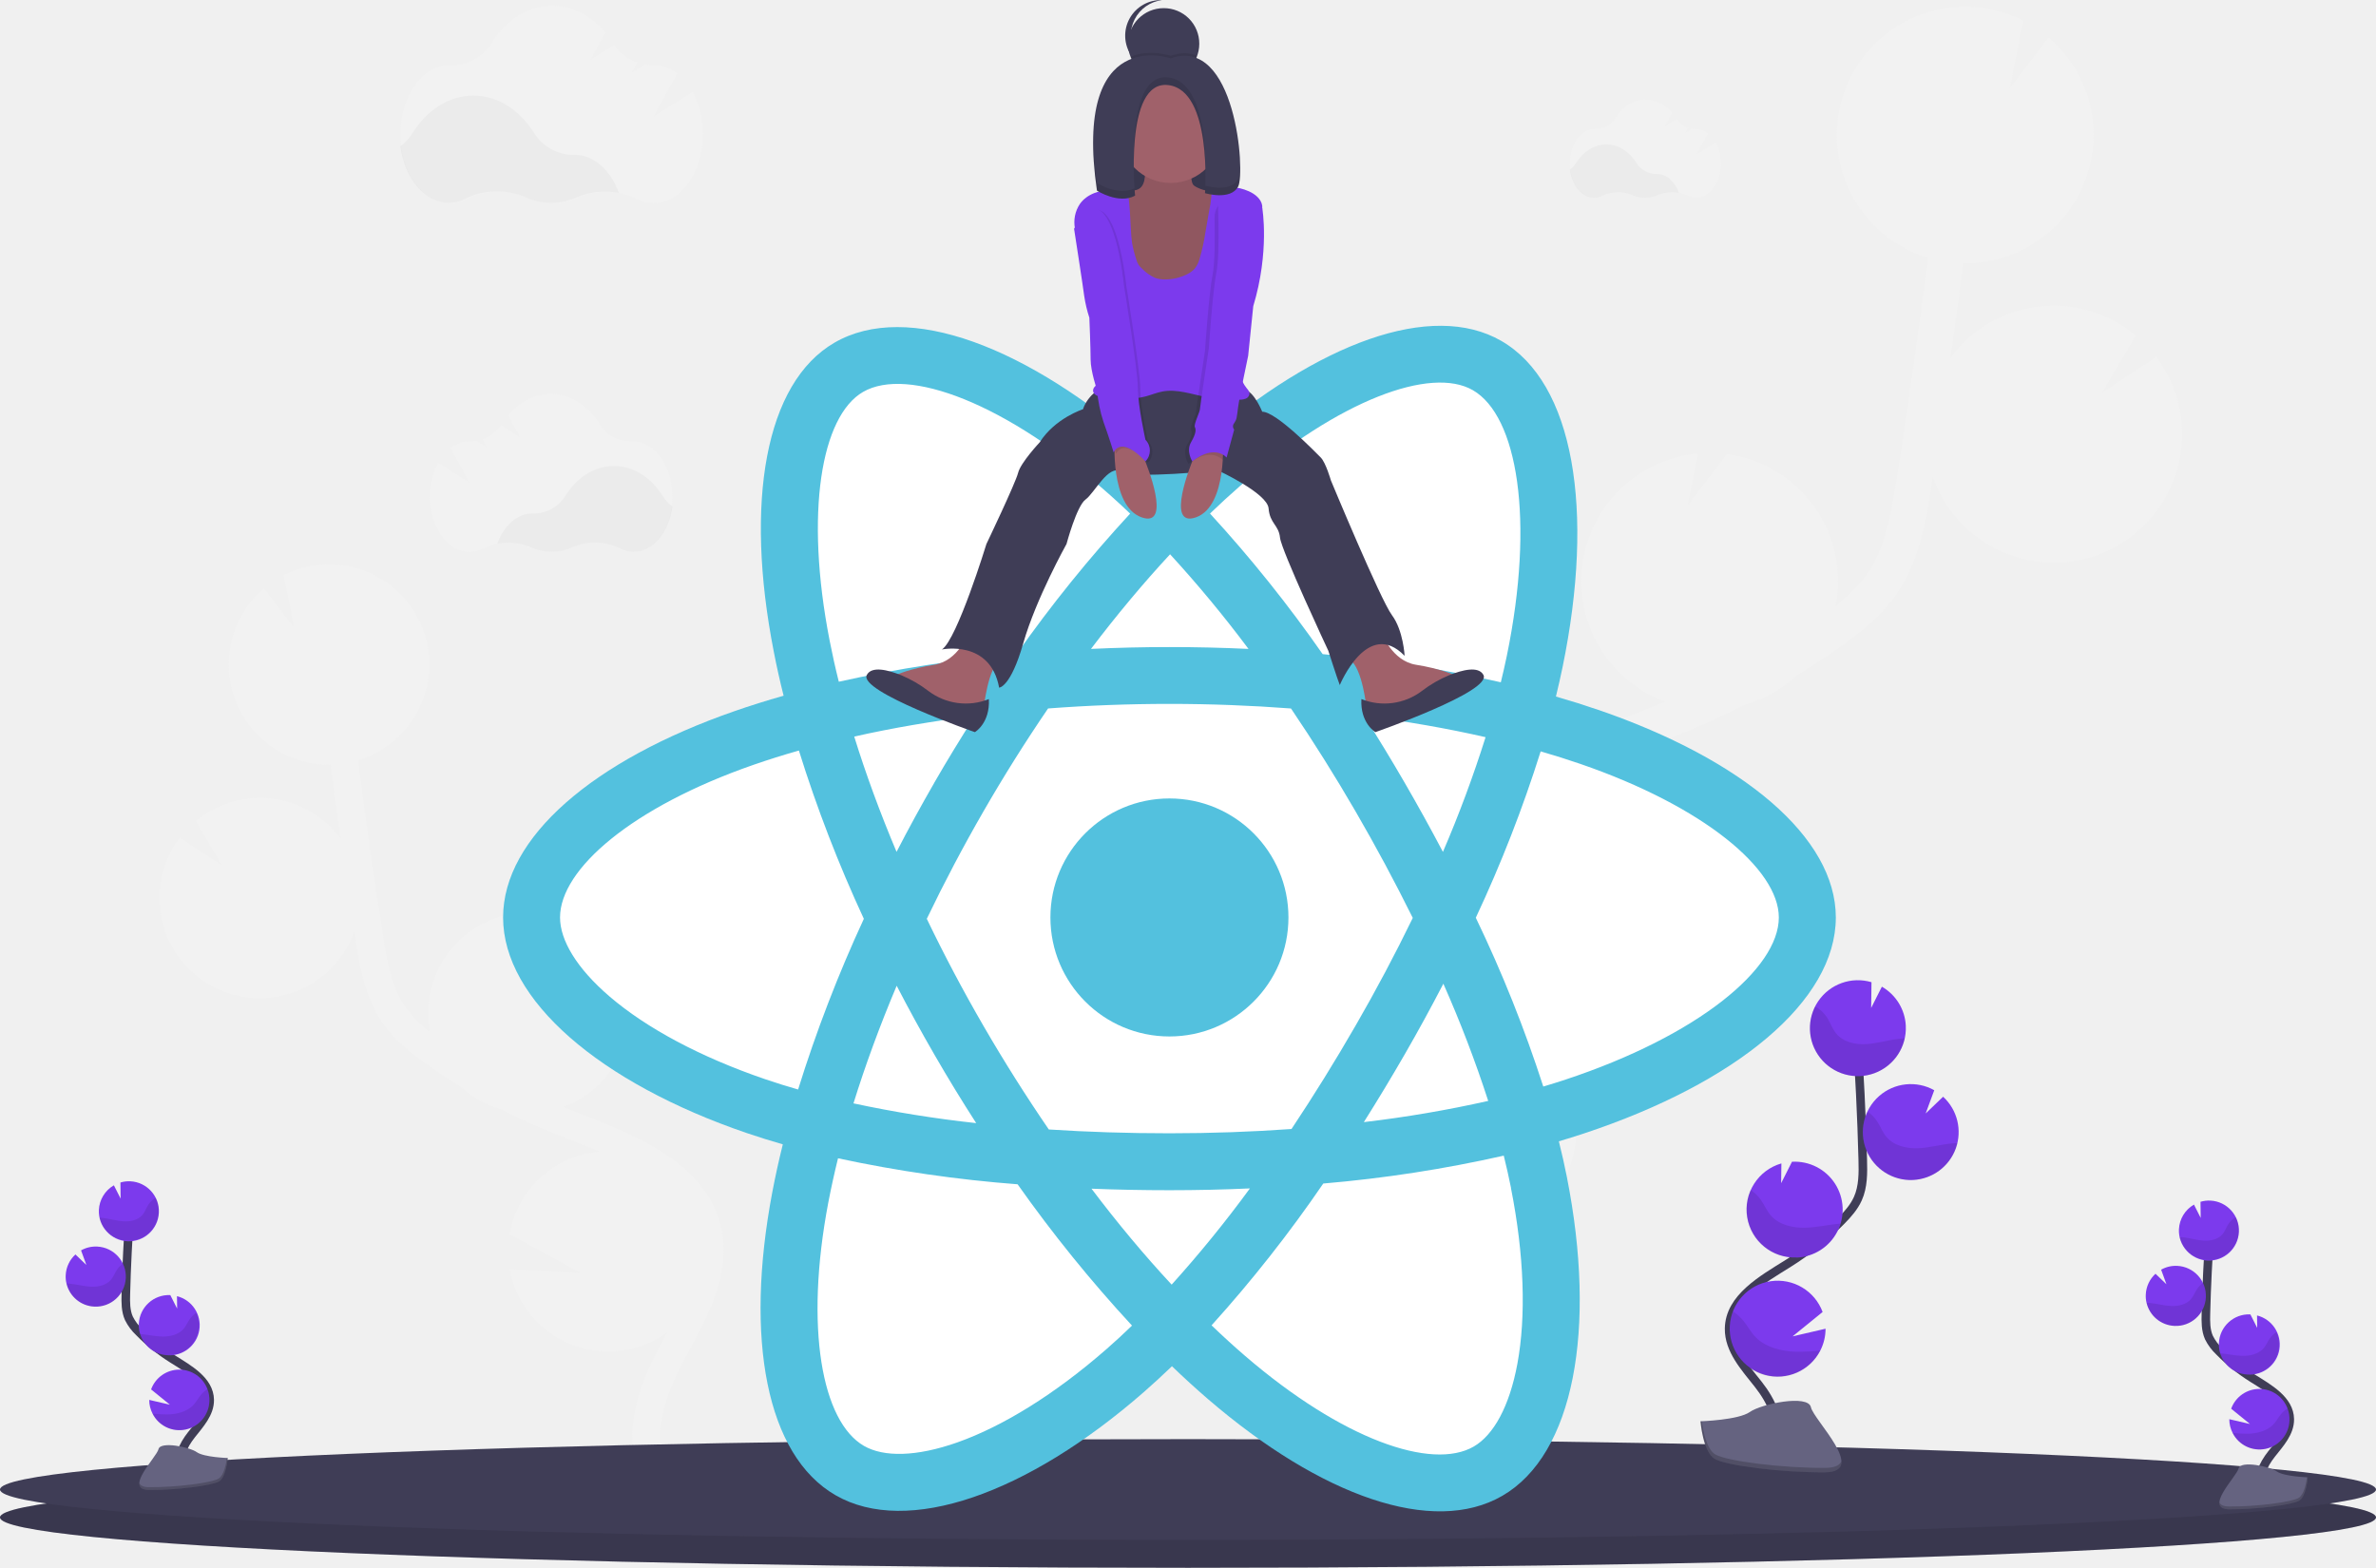
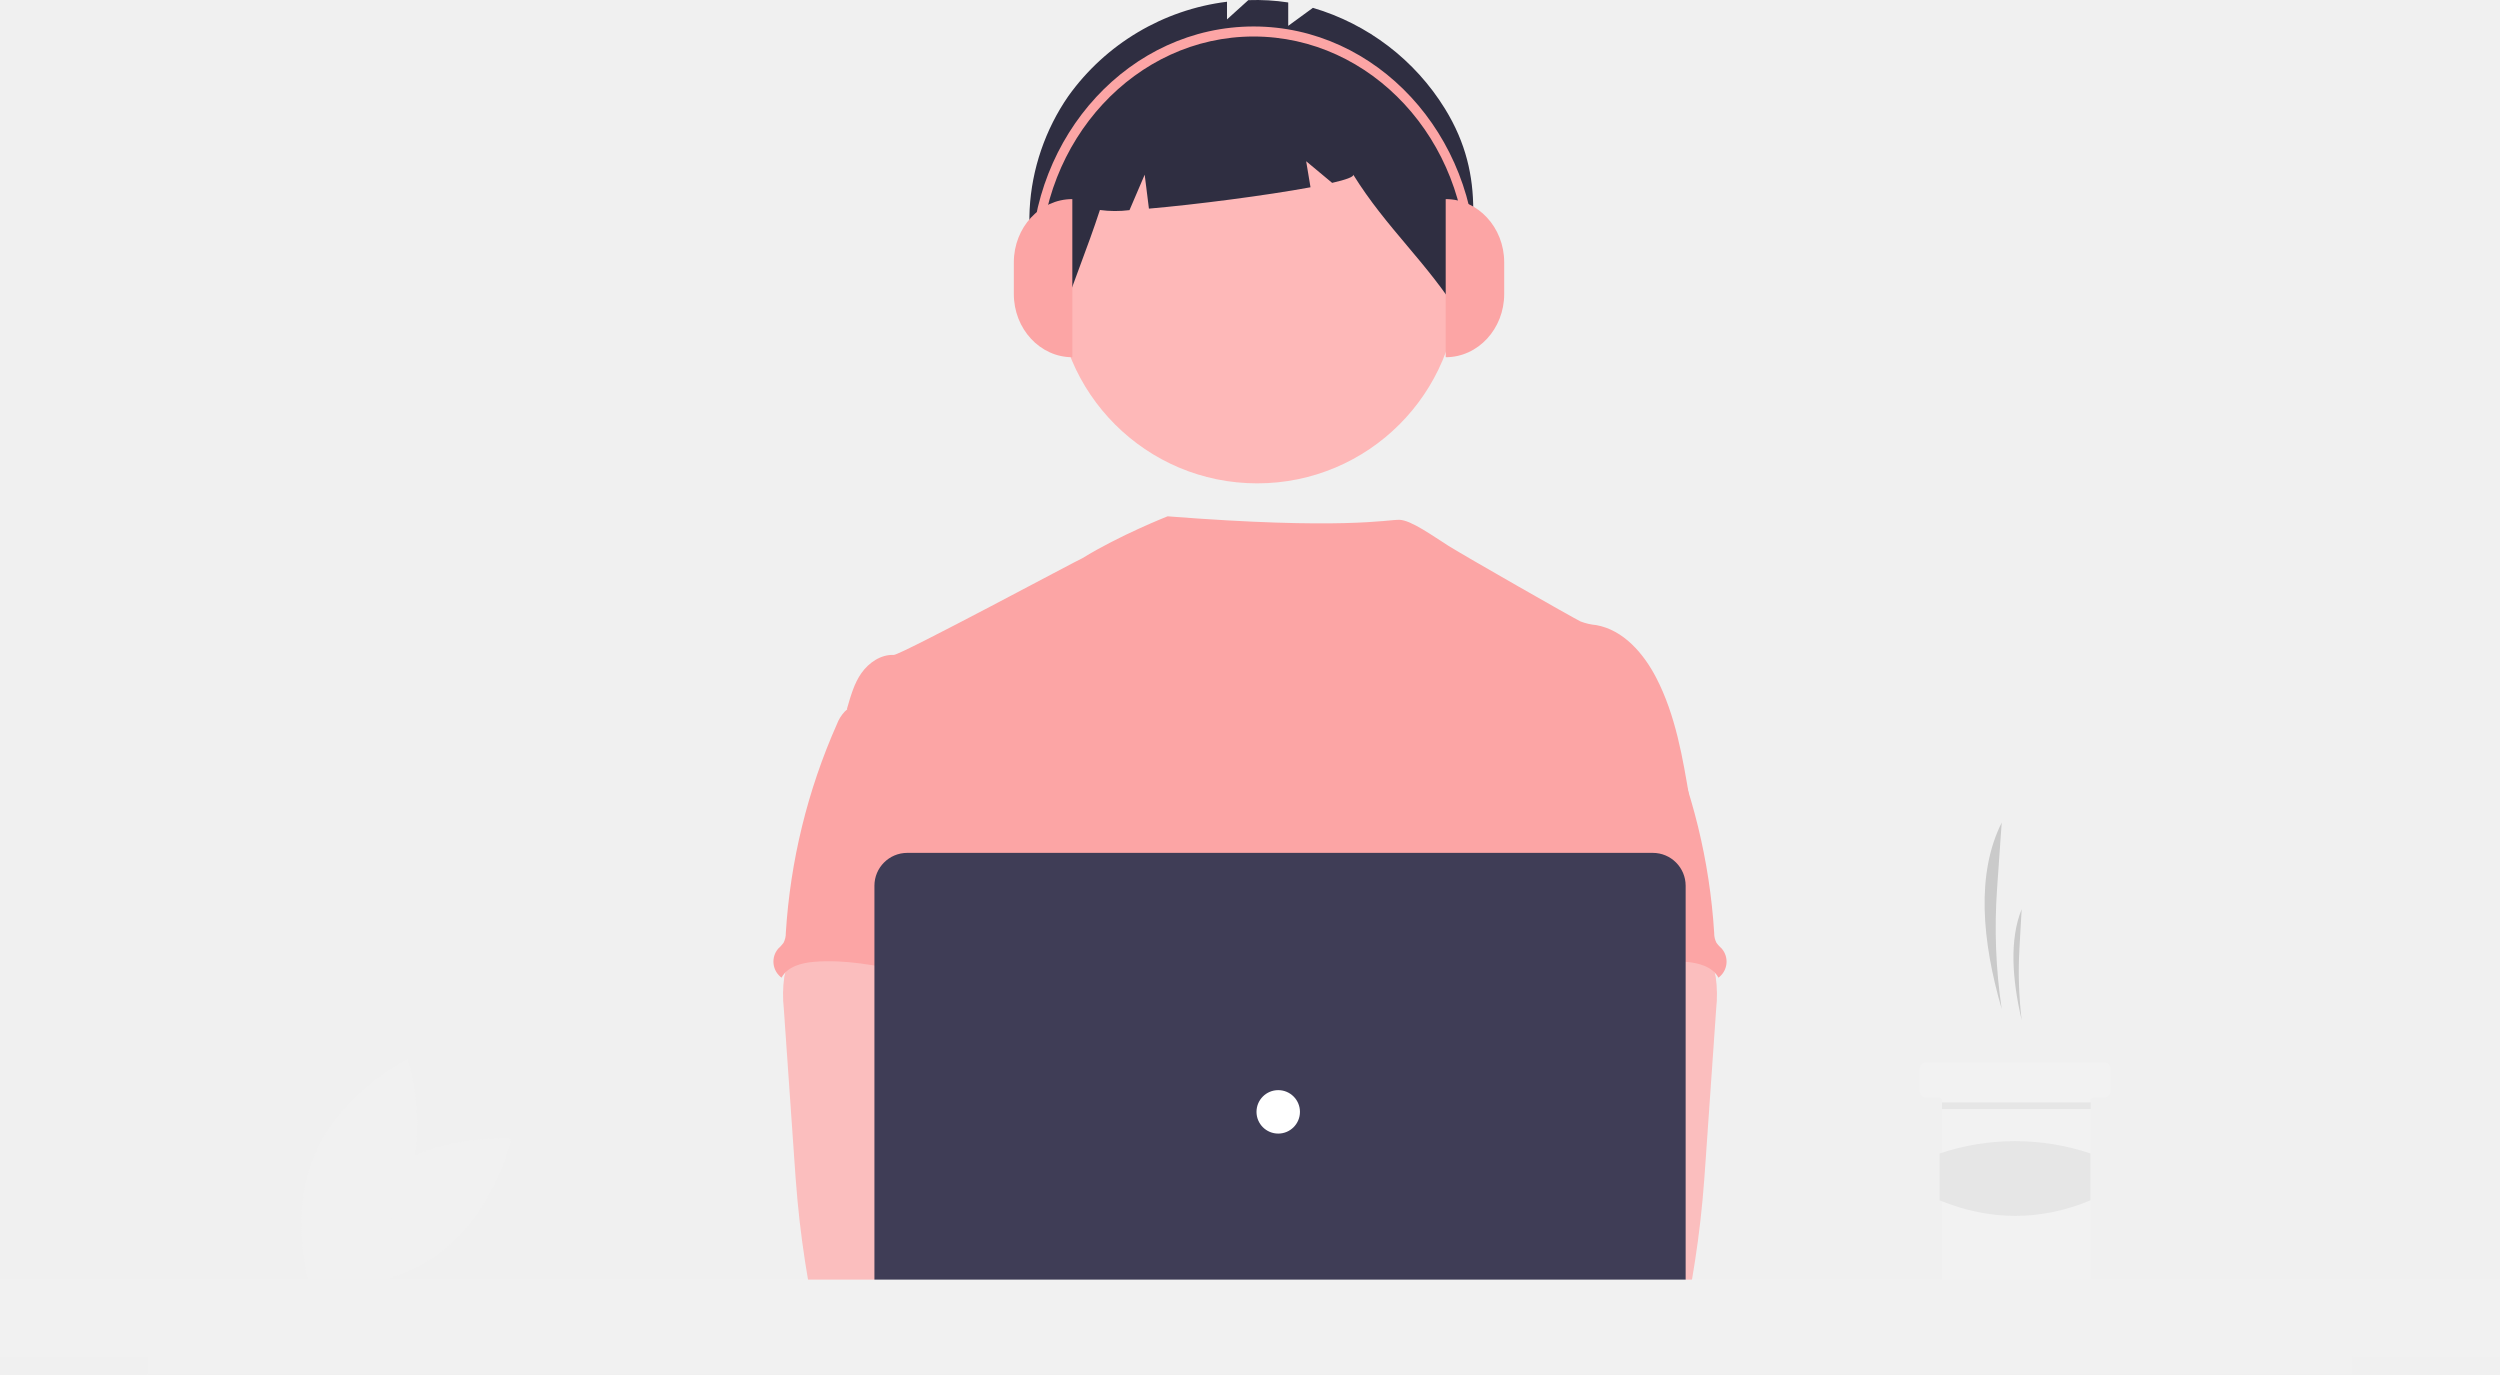
- <svg xmlns="http://www.w3.org/2000/svg" data-name="Layer 1" width="1108" height="731.18" viewBox="0 0 1108 731.18">
-   <path d="M813.68,415.2l6.89-2.7c.66-.26,1.31-.54,2-.81a59.85,59.85,0,0,1,15.28-115.77l-4.8,24.2,18.22-23.92.16,0a59.87,59.87,0,0,1,51.16,67.45c-.15,1.13-.39,2.23-.6,3.34,5.61-4.43,10.87-9.32,14.81-15,8-11.54,10.71-25.76,13.47-43.17,5.47-34.48,10.4-69.34,14.84-104.18a59.83,59.83,0,0,1-42-65.36c.25-1.82.6-3.59,1-5.34.1-.44.2-.88.31-1.31.43-1.69.91-3.35,1.47-5,.09-.27.21-.52.3-.78.5-1.37,1-2.72,1.65-4,.22-.5.44-1,.67-1.47.69-1.43,1.42-2.83,2.22-4.19.27-.45.56-.88.83-1.33.62-1,1.27-2,1.94-2.93.36-.5.71-1,1.08-1.49l.27-.39,0,0a59.81,59.81,0,0,1,74.64-17l-6.24,31.49,18-23.64a59.5,59.5,0,0,1,16.32,68.62h.07c-.17.4-.38.78-.55,1.18-.33.74-.67,1.47-1,2.2-.46.93-1,1.84-1.45,2.74-.38.68-.75,1.36-1.16,2-.59,1-1.23,1.9-1.87,2.83-.38.54-.73,1.1-1.12,1.63-1,1.39-2.12,2.72-3.26,4-.4.45-.83.86-1.25,1.3-.81.86-1.62,1.71-2.48,2.52-.53.5-1.09,1-1.64,1.46-.79.7-1.6,1.38-2.43,2-.59.47-1.19.92-1.79,1.36-.87.63-1.75,1.22-2.64,1.81-.6.39-1.2.78-1.81,1.15-1,.61-2.05,1.17-3.1,1.72-.53.27-1,.57-1.59.83-1.58.77-3.2,1.48-4.85,2.11-.31.12-.64.21-.95.32-1.38.5-2.77,1-4.18,1.35-.61.17-1.23.31-1.85.46-1.15.28-2.31.54-3.48.76q-1,.18-2.07.33c-1.15.17-2.31.3-3.48.4-.69.06-1.37.12-2.07.16-1.26.06-2.53.07-3.8.06a2.08,2.08,0,0,0-.25,0q-2.82,22-5.92,44A59.82,59.82,0,0,1,1042,240.88l-15.68,26.58,25.21-16.59a59.68,59.68,0,0,1,11.5,44.16,58.76,58.76,0,0,1-4.5,15.94,59.83,59.83,0,0,1-111.19-4c-.23,1.48-.45,3-.68,4.46-2.44,15.35-5.47,34.46-16.23,50-7.29,10.56-17.33,18.36-27.09,25.22q-9.52,6.7-19.48,12.77a59.85,59.85,0,0,1-24.53,13.74q-16,8.19-32.69,14.81l-6.95,2.72c-6.25,2.44-12.65,4.94-19,7.6,1,.09,2,.17,3,.3a59.9,59.9,0,0,1,50.86,49.05l-42.31,23.11,42.18-1.89A59.16,59.16,0,0,1,843,534.54a59.87,59.87,0,0,1-82.7,11.74l2.1,3.91c1.4,2.58,2.78,5.15,4.12,7.7,18.33,34.74,19.66,64.74,3.75,84.49l-13-10.45c15.49-19.22,3.2-49.77-5.5-66.27-1.32-2.5-2.68-5-4-7.56C736,536.27,722.65,511.53,728,485.2,736,445.5,779.05,428.7,813.68,415.2Z" transform="translate(-46 -84.41)" fill="#f2f2f2" />
-   <path d="M315.6,603.42l-5.38-2.11c-.52-.2-1-.43-1.54-.63a46.75,46.75,0,0,0-11.94-90.42l3.75,18.9-14.22-18.68h-.13a46.76,46.76,0,0,0-40,52.68c.12.89.31,1.74.47,2.61a55.84,55.84,0,0,1-11.56-11.73c-6.23-9-8.37-20.12-10.53-33.71C220.29,493.4,216.45,466.18,213,439a46.72,46.72,0,0,0,32.77-51.05c-.2-1.42-.47-2.8-.79-4.17l-.24-1c-.34-1.32-.71-2.62-1.15-3.88-.07-.21-.16-.41-.24-.61-.39-1.07-.82-2.12-1.28-3.15-.18-.38-.35-.77-.53-1.15-.54-1.11-1.11-2.2-1.73-3.26-.21-.36-.44-.7-.65-1-.49-.78-1-1.55-1.52-2.29-.28-.39-.55-.79-.84-1.17l-.21-.3h0a46.76,46.76,0,0,0-58.29-13.32l4.88,24.6-14.07-18.46a46.48,46.48,0,0,0-12.75,53.59h-.05c.13.31.29.61.43.92.26.58.52,1.15.8,1.72q.54,1.08,1.14,2.13c.29.54.58,1.07.9,1.59.46.75,1,1.48,1.46,2.21.3.42.57.86.88,1.27.8,1.08,1.65,2.12,2.54,3.13.31.35.65.67,1,1,.63.67,1.27,1.33,1.94,2,.41.4.85.77,1.28,1.14q.93.83,1.89,1.59c.46.36.93.71,1.4,1.06.68.49,1.37,1,2.06,1.41.47.31.94.61,1.42.9.79.48,1.6.91,2.42,1.34.42.22.82.45,1.24.66,1.24.6,2.5,1.15,3.79,1.64.24.1.5.16.74.25,1.07.39,2.16.75,3.27,1.06.47.13,1,.24,1.44.35.9.22,1.8.43,2.72.6l1.61.26c.9.13,1.81.23,2.72.31.54.05,1.07.09,1.62.12,1,.05,2,.06,3,.05h.19q2.2,17.22,4.62,34.41a46.71,46.71,0,0,0-67.48-8.14L149.49,488l-19.68-12.95a46.57,46.57,0,0,0-9,34.49A45.8,45.8,0,0,0,124.34,522a46.73,46.73,0,0,0,86.84-3.12c.18,1.15.35,2.32.53,3.48,1.9,12,4.27,26.92,12.67,39.08,5.7,8.24,13.54,14.33,21.16,19.69q7.44,5.24,15.21,10a46.88,46.88,0,0,0,19.16,10.74c8.32,4.26,16.84,8.14,25.54,11.56l5.42,2.13c4.88,1.9,9.88,3.85,14.81,5.93-.78.07-1.57.13-2.36.24A46.77,46.77,0,0,0,283.6,660l33,18-32.94-1.47a46.78,46.78,0,0,0,73.57,29.2c-.55,1-1.09,2-1.64,3.05-1.09,2-2.17,4-3.22,6-14.31,27.13-15.35,50.57-2.92,66l10.13-8.16c-12.1-15-2.5-38.87,4.3-51.76,1-1.95,2.09-3.92,3.16-5.9,9.19-17,19.61-36.37,15.46-56.94C376.29,627.08,342.64,614,315.6,603.42Z" transform="translate(-46 -84.41)" fill="#f2f2f2" />
-   <ellipse cx="554" cy="707.68" rx="554" ry="23.5" fill="#3f3d56" />
-   <ellipse cx="554" cy="707.68" rx="554" ry="23.5" opacity="0.1" />
-   <ellipse cx="554" cy="694.68" rx="554" ry="23.5" fill="#3f3d56" />
-   <path d="M131,770.73c-3-5.51.4-12.26,4.28-17.18s8.61-10,8.51-16.29c-.14-9-9.7-14.31-17.33-19.08a84.78,84.78,0,0,1-15.56-12.51,23,23,0,0,1-4.78-6.4c-1.58-3.52-1.53-7.52-1.43-11.38q.5-19.26,1.9-38.48" transform="translate(-46 -84.41)" fill="none" stroke="#3f3d56" stroke-miterlimit="10" stroke-width="4" />
-   <path d="M92.11,648.7a14,14,0,0,1,7-11.49l3.14,6.21-.09-7.52a13.86,13.86,0,0,1,4.62-.56A14,14,0,1,1,92.11,648.7Z" transform="translate(-46 -84.41)" fill="#7c3aed" />
-   <path d="M117.14,743.7a14,14,0,0,0,26.5-5.76,13.82,13.82,0,0,0-.91-5.69,14,14,0,0,0-26.27.15l8.77,7.13-9.64-2.24A13.89,13.89,0,0,0,117.14,743.7Z" transform="translate(-46 -84.41)" fill="#7c3aed" />
-   <path d="M124.07,716.45a14,14,0,0,0,4.46-27.54l.07,5.79-3.18-6.29h0a14,14,0,0,0-1.31,28.05Z" transform="translate(-46 -84.41)" fill="#7c3aed" />
-   <path d="M90,693.78a14,14,0,0,0,1.32-28,13.88,13.88,0,0,0-7.52,1.78l2.48,6.8-5.11-4.9a14,14,0,0,0-4.53,9.69A13.33,13.33,0,0,0,77,683,14,14,0,0,0,90,693.78Z" transform="translate(-46 -84.41)" fill="#7c3aed" />
-   <path d="M94,652.44c3.24.36,6.39,1.37,9.64,1.57s6.82-.58,8.88-3.1c1.11-1.37,1.66-3.09,2.59-4.57a10.08,10.08,0,0,1,3.54-3.33,14,14,0,1,1-26.24,9.32C92.94,652.35,93.47,652.39,94,652.44Z" transform="translate(-46 -84.41)" opacity="0.1" />
-   <path d="M90,693.78a14,14,0,0,0,13.35-20,10.4,10.4,0,0,0-2.82,2.83c-1,1.51-1.61,3.25-2.78,4.64-2.19,2.57-5.92,3.41-9.31,3.25s-6.66-1.11-10-1.42c-.47,0-.94-.08-1.41-.09A14,14,0,0,0,90,693.78Z" transform="translate(-46 -84.41)" opacity="0.1" />
-   <path d="M124.07,716.45a14,14,0,0,0,13.47-19.76,11.36,11.36,0,0,0-3,2.85c-1.09,1.54-1.77,3.31-3,4.73-2.36,2.64-6.34,3.57-9.93,3.48s-6.82-.93-10.28-1.19A14,14,0,0,0,124.07,716.45Z" transform="translate(-46 -84.41)" opacity="0.1" />
-   <path d="M117.14,743.7a14,14,0,0,0,26.5-5.76,13.82,13.82,0,0,0-.91-5.69,14,14,0,0,0-3.08,2.74c-1.34,1.63-2.21,3.47-3.76,5-2.87,2.82-7.5,4-11.62,4.09A62.35,62.35,0,0,1,117.14,743.7Z" transform="translate(-46 -84.41)" opacity="0.1" />
-   <path d="M152.19,764.39s-11.08-.34-14.41-2.72-17-5.22-17.87-1.4-16.65,19-4.14,19.06,29.06-2,32.39-4S152.19,764.39,152.19,764.39Z" transform="translate(-46 -84.41)" fill="#656380" />
-   <path d="M115.54,778c12.51.1,29.06-2,32.4-4,2.53-1.54,3.54-7.09,3.88-9.65l.37,0s-.7,8.93-4,11-19.89,4.08-32.39,4c-3.61,0-4.86-1.31-4.79-3.22C111.48,777.26,112.86,778,115.54,778Z" transform="translate(-46 -84.41)" opacity="0.2" />
-   <path d="M1101,779.73c-3-5.51.4-12.26,4.28-17.18s8.61-10,8.51-16.29c-.14-9-9.7-14.31-17.33-19.08a84.78,84.78,0,0,1-15.56-12.51,23,23,0,0,1-4.78-6.4c-1.58-3.52-1.53-7.52-1.43-11.38q.49-19.26,1.9-38.48" transform="translate(-46 -84.41)" fill="none" stroke="#3f3d56" stroke-miterlimit="10" stroke-width="4" />
-   <path d="M1062.11,657.7a14,14,0,0,1,7-11.49l3.14,6.21-.09-7.52a13.86,13.86,0,0,1,4.62-.56,14,14,0,1,1-14.68,13.36Z" transform="translate(-46 -84.41)" fill="#7c3aed" />
-   <path d="M1087.14,752.7a14,14,0,0,0,26.5-5.76,13.82,13.82,0,0,0-.91-5.69,14,14,0,0,0-26.27.15l8.77,7.13-9.64-2.24A13.89,13.89,0,0,0,1087.14,752.7Z" transform="translate(-46 -84.41)" fill="#7c3aed" />
-   <path d="M1094.07,725.45a14,14,0,0,0,4.46-27.54l.07,5.79-3.18-6.29h0a14,14,0,0,0-1.31,28.05Z" transform="translate(-46 -84.41)" fill="#7c3aed" />
-   <path d="M1060,702.78a14,14,0,0,0,1.32-28,13.88,13.88,0,0,0-7.52,1.78l2.48,6.8-5.11-4.9a14,14,0,0,0-4.53,9.69A13.33,13.33,0,0,0,1047,692,14,14,0,0,0,1060,702.78Z" transform="translate(-46 -84.41)" fill="#7c3aed" />
-   <path d="M1064,661.44c3.24.36,6.39,1.37,9.64,1.57s6.82-.58,8.88-3.1c1.11-1.37,1.66-3.09,2.59-4.57a10.08,10.08,0,0,1,3.54-3.33,14,14,0,1,1-26.24,9.32C1062.94,661.35,1063.47,661.39,1064,661.44Z" transform="translate(-46 -84.41)" opacity="0.1" />
-   <path d="M1060,702.78a14,14,0,0,0,13.35-20,10.4,10.4,0,0,0-2.82,2.83c-1,1.51-1.61,3.25-2.78,4.64-2.19,2.57-5.92,3.41-9.31,3.25s-6.66-1.11-10-1.42c-.47,0-.94-.08-1.41-.09A14,14,0,0,0,1060,702.78Z" transform="translate(-46 -84.41)" opacity="0.1" />
-   <path d="M1094.07,725.45a14,14,0,0,0,13.47-19.76,11.36,11.36,0,0,0-3,2.85c-1.09,1.54-1.77,3.31-3,4.73-2.36,2.64-6.34,3.57-9.93,3.48s-6.82-.93-10.28-1.19A14,14,0,0,0,1094.07,725.45Z" transform="translate(-46 -84.41)" opacity="0.1" />
-   <path d="M1087.14,752.7a14,14,0,0,0,26.5-5.76,13.82,13.82,0,0,0-.91-5.69,14,14,0,0,0-3.08,2.74c-1.34,1.63-2.21,3.47-3.76,5-2.87,2.82-7.5,4-11.62,4.09A62.35,62.35,0,0,1,1087.14,752.7Z" transform="translate(-46 -84.41)" opacity="0.1" />
-   <path d="M1122.19,773.39s-11.08-.34-14.41-2.72-17-5.22-17.87-1.4-16.65,19-4.14,19.06,29.06-2,32.39-4S1122.19,773.39,1122.19,773.39Z" transform="translate(-46 -84.41)" fill="#656380" />
-   <path d="M1085.54,787c12.51.1,29.06-2,32.4-4,2.53-1.54,3.54-7.09,3.88-9.65l.37,0s-.7,8.93-4,11-19.89,4.08-32.39,4c-3.61,0-4.86-1.31-4.79-3.22C1081.48,786.26,1082.86,787,1085.54,787Z" transform="translate(-46 -84.41)" opacity="0.2" />
-   <path d="M791.57,415.56q-9.92-3.4-20-6.3,1.66-6.79,3.09-13.65c15.14-73.51,5.24-132.73-28.57-152.22-32.42-18.7-85.44.8-139,47.39q-7.92,6.92-15.47,14.2-5.07-4.85-10.3-9.51C525.21,245.64,469,224.65,435.18,244.2c-32.39,18.75-42,74.42-28.35,144.09q2,10.35,4.59,20.58c-7.95,2.26-15.64,4.67-23,7.24C322.63,439,280.61,475,280.61,512.29c0,38.51,45.11,77.14,113.64,100.56q8.34,2.83,16.8,5.26-2.74,11-4.88,22.18c-13,68.46-2.84,122.82,29.46,141.45C469,801,525,781.2,579.52,733.54c4.31-3.77,8.63-7.77,13-11.95q8.18,7.89,16.79,15.32c52.82,45.45,105,63.81,137.26,45.12,33.33-19.29,44.16-77.69,30.1-148.73q-1.6-8.14-3.73-16.61,5.91-1.74,11.56-3.61c71.24-23.6,117.6-61.76,117.6-100.79,0-37.43-43.38-73.62-110.5-96.73Z" transform="translate(-46 -84.41)" fill="#53c1de" />
-   <path d="M776.12,587.88c-3.4,1.13-6.88,2.21-10.44,3.27a621.6,621.6,0,0,0-31.47-78.73,623.06,623.06,0,0,0,30.25-77.58c6.35,1.84,12.53,3.78,18.47,5.83,57.51,19.79,92.59,49.06,92.59,71.62,0,24-37.89,55.21-99.4,75.59ZM750.6,638.46c6.22,31.41,7.1,59.81,3,82-3.7,19.95-11.14,33.25-20.34,38.58-19.59,11.33-61.47-3.4-106.64-42.27q-7.77-6.69-15.63-14.25a624.23,624.23,0,0,0,52.09-66.14,620.2,620.2,0,0,0,84.17-13q1.9,7.68,3.37,15ZM492.48,757.1c-19.14,6.76-34.38,6.95-43.59,1.64-19.6-11.31-27.75-55-16.63-113.5q2-10.37,4.53-20.63a625.79,625.79,0,0,0,83.75,12.13,645.09,645.09,0,0,0,53.35,65.9q-5.79,5.61-11.84,10.91c-24.11,21.08-48.28,36-69.57,43.55ZM402.84,587.73c-30.31-10.36-55.33-23.82-72.49-38.5-15.41-13.2-23.19-26.31-23.19-36.94,0-22.63,33.74-51.5,90-71.11q10.6-3.69,21.39-6.73a637.08,637.08,0,0,0,30.29,78.48,646.29,646.29,0,0,0-30.66,79.6Q410.44,590.32,402.84,587.73Zm30.05-204.54c-11.68-59.69-3.93-104.72,15.59-116,20.79-12,66.76,5.12,115.22,48.15,3.1,2.75,6.21,5.63,9.32,8.6a635.89,635.89,0,0,0-52.93,65.52,648.42,648.42,0,0,0-82.93,12.89q-2.39-9.52-4.27-19.15ZM701,449.38q-9.11-15.74-18.89-31.08c19.83,2.51,38.82,5.83,56.66,9.91a565.54,565.54,0,0,1-19.89,53.51q-8.61-16.35-17.88-32.34ZM591.64,342.91a569.3,569.3,0,0,1,36.57,44.14q-36.71-1.73-73.45,0c12.07-15.92,24.44-30.72,36.88-44.13Zm-110,106.65q-9.15,15.87-17.55,32.14c-7.73-18.33-14.34-36.36-19.74-53.77,17.73-4,36.64-7.21,56.34-9.68Q490.77,433.69,481.62,449.56Zm19.61,158.65A564.64,564.64,0,0,1,444,599c5.49-17.71,12.25-36.13,20.15-54.86q8.43,16.29,17.61,32.16Q491.1,592.49,501.23,608.21Zm91.14,75.33C579.79,670,567.24,655,555,638.79q17.85.71,36.36.71,19,0,37.51-.84A563.94,563.94,0,0,1,592.37,683.54ZM719.08,543.19A562.82,562.82,0,0,1,740,597.85a561.35,561.35,0,0,1-58,9.89q9.85-15.63,19.08-31.63,9.38-16.26,18-32.92Zm-41,19.66q-14.12,24.52-29.81,48.1c-18.44,1.32-37.49,2-56.91,2s-38.15-.6-56.27-1.78Q519,587.67,504.7,563t-26.51-50.08q12.27-25.53,26.43-50.1h0q14.14-24.56,30.13-48c18.49-1.4,37.43-2.13,56.59-2.13s38.22.74,56.69,2.14q15.81,23.37,30,47.81t26.79,49.87q-12.45,25.62-26.71,50.3Zm54.77-296.46c20.81,12,28.9,60.4,15.83,123.87q-1.29,6.19-2.8,12.35a635.74,635.74,0,0,0-83.09-13.13,625.16,625.16,0,0,0-52.53-65.56q7-6.74,14.29-13.11c45.88-39.93,88.76-55.69,108.3-44.42Z" transform="translate(-46 -84.41)" fill="#fff" />
-   <path d="M591.34,456.79a55.5,55.5,0,1,1-55.5,55.5,55.49,55.49,0,0,1,55.5-55.5" transform="translate(-46 -84.41)" fill="#53c1de" />
-   <path d="M605.26,104.81a16.6,16.6,0,1,1-16.6-16.6A16.52,16.52,0,0,1,605.26,104.81Z" transform="translate(-46 -84.41)" fill="#3f3d56" />
-   <path d="M575.4,109a16.62,16.62,0,0,1,12.49-24.54,16.6,16.6,0,1,0,1.41,33.07A16.6,16.6,0,0,1,575.4,109Z" transform="translate(-46 -84.41)" fill="#3f3d56" />
-   <rect x="521.91" y="43.52" width="44.47" height="69.37" fill="#3f3d56" />
-   <rect x="521.91" y="43.52" width="44.47" height="69.37" opacity="0.1" />
-   <path d="M497.66,379.61s-4.75,13.05-16,14.83-17.79,4.74-17.79,4.74l26.68,17.19,14.23-1.78s1.78-18.38,7.71-22.53S497.66,379.61,497.66,379.61Z" transform="translate(-46 -84.41)" fill="#a0616a" />
-   <path d="M690.34,379.61s4.75,13.05,16,14.83,17.79,4.74,17.79,4.74l-26.68,17.19-14.23-1.78s-1.78-18.38-7.71-22.53S690.34,379.61,690.34,379.61Z" transform="translate(-46 -84.41)" fill="#a0616a" />
-   <path d="M560.5,264.59s-7.11,3.56-9.48,10.68c0,0-13,4.15-20.16,15.41,0,0-8.9,9.49-10.08,14.23S506,338.11,506,338.11s-13.64,44.47-20.75,49.21c0,0,22.53-4.74,26.68,17.79,0,0,5.33,0,11.26-20.75s20.16-46.25,20.16-46.25,4.74-17.78,8.89-20.75,10.67-16.6,16.6-13,45.06-.6,45.06-.6S637,314.4,637.58,321.51s4.74,7.71,5.33,13.64,22.53,52.76,22.53,52.76,4.15,13,5.34,16c0,0,13-31.42,30.24-13.63,0,0-.6-11.86-5.93-19s-28.46-62.84-28.46-62.84-2.37-8.3-4.74-10.67-20.76-21.35-27.28-21.35c0,0-3.55-8.89-7.7-10.08Z" transform="translate(-46 -84.41)" fill="#3f3d56" />
-   <path d="M507.14,410.44a28.89,28.89,0,0,1-28.22-3.79,56.37,56.37,0,0,0-12.59-7.3c-6.29-2.54-13.81-4.42-16.1-.17-4.15,7.71,50.39,26.68,50.39,26.68S507.74,421.71,507.14,410.44Z" transform="translate(-46 -84.41)" fill="#3f3d56" />
-   <path d="M680.86,410.44a28.89,28.89,0,0,0,28.22-3.79,56.37,56.37,0,0,1,12.59-7.3c6.29-2.54,13.81-4.42,16.1-.17,4.15,7.71-50.39,26.68-50.39,26.68S680.26,421.71,680.86,410.44Z" transform="translate(-46 -84.41)" fill="#3f3d56" />
-   <path d="M579.88,167.08c-.22,2.06-.9,4.29-2.66,5.38-1.44.9-3.26.83-4.92,1.17a11.46,11.46,0,0,0-7.82,6.77,17.51,17.51,0,0,0-.75,10.55,39.22,39.22,0,0,0,1.52,5.06c1.74,4.92,3.84,9.8,7.09,13.89a59,59,0,0,0,9.3,8.77c2.11,1.72,4.29,3.47,6.89,4.28a21.75,21.75,0,0,0,5.4.72c2.25.1,4.65.17,6.6-.95,3-1.73,3.89-5.55,5.52-8.62,1.38-2.6,3.44-4.81,4.73-7.46a29.49,29.49,0,0,0,2-6.52l2.77-12.3c1-4.47,1.92-9.51-.59-13.34a2.28,2.28,0,0,0-.74-.77,2.79,2.79,0,0,0-1.52-.15,16.44,16.44,0,0,1-9.15-2.09,3.93,3.93,0,0,1-1.15-.9,4.72,4.72,0,0,1-.7-2.12,22.2,22.2,0,0,0-1.28-4.45,3,3,0,0,0-.87-1.34,3.15,3.15,0,0,0-1.41-.47,114.47,114.47,0,0,0-12.93-1.35c-1.42-.07-3.56-.64-4.54.62S580,165.58,579.88,167.08Z" transform="translate(-46 -84.41)" fill="#a0616a" />
-   <path d="M579.88,167.08c-.22,2.06-.9,4.29-2.66,5.38-1.44.9-3.26.83-4.92,1.17a11.46,11.46,0,0,0-7.82,6.77,17.51,17.51,0,0,0-.75,10.55,39.22,39.22,0,0,0,1.52,5.06c1.74,4.92,3.84,9.8,7.09,13.89a59,59,0,0,0,9.3,8.77c2.11,1.72,4.29,3.47,6.89,4.28a21.75,21.75,0,0,0,5.4.72c2.25.1,4.65.17,6.6-.95,3-1.73,3.89-5.55,5.52-8.62,1.38-2.6,3.44-4.81,4.73-7.46a29.49,29.49,0,0,0,2-6.52l2.77-12.3c1-4.47,1.92-9.51-.59-13.34a2.28,2.28,0,0,0-.74-.77,2.79,2.79,0,0,0-1.52-.15,16.44,16.44,0,0,1-9.15-2.09,3.93,3.93,0,0,1-1.15-.9,4.72,4.72,0,0,1-.7-2.12,22.2,22.2,0,0,0-1.28-4.45,3,3,0,0,0-.87-1.34,3.15,3.15,0,0,0-1.41-.47,114.47,114.47,0,0,0-12.93-1.35c-1.42-.07-3.56-.64-4.54.62S580,165.58,579.88,167.08Z" transform="translate(-46 -84.41)" opacity="0.1" />
-   <path d="M571.85,174.15a26.93,26.93,0,0,0-7.13-1.12c-5.72-.14-11.84,1.83-15.14,6.5A15.34,15.34,0,0,0,547.29,191a23.57,23.57,0,0,0,5.2,10.66,32,32,0,0,1,4,5.24c1.58,3,1.63,6.59,2.06,10,1,8.12,4.46,15.75,5.83,23.82s.19,17.42-6.18,22.55c-1.07.86-2.37,1.77-2.46,3.14-.14,2.19,2.71,3.12,4.9,3.33,6.55.62,13.27,1.23,19.63-.46,2.63-.7,5.17-1.79,7.85-2.29,6.8-1.27,13.64,1.34,20.45,2.59a90.61,90.61,0,0,0,14.91,1.21,7.94,7.94,0,0,0,3.43-.45,2.75,2.75,0,0,0,1.74-2.74,4.76,4.76,0,0,0-1.18-2c-3.44-4.25-4.49-9.9-5.43-15.29l-3.15-18.11c-1.69-9.68-3.26-20.2,1.32-28.89,3.29-6.25,9.36-10.65,12.83-16.8a9.84,9.84,0,0,0,1.55-6.28c-.52-3.09-3.31-5.3-6.17-6.59A23.21,23.21,0,0,0,611,173c.1,4.33-1,8.71-1.71,13l-1.21,7a88.83,88.83,0,0,1-2.71,12.2,12.85,12.85,0,0,1-2.17,4.42,11.43,11.43,0,0,1-3.83,2.79,22.83,22.83,0,0,1-10.14,2.32,13.54,13.54,0,0,1-4.48-.69,19,19,0,0,1-6.17-4.34,10.11,10.11,0,0,1-1.63-1.77,9.93,9.93,0,0,1-1.11-2.67,55.42,55.42,0,0,1-1.91-7.48c-.3-1.94-.4-3.91-.54-5.87C573,186.12,573,179.72,571.85,174.15Z" transform="translate(-46 -84.41)" fill="#7c3aed" />
-   <path d="M565.84,288.9s-2.37,31.43,12.45,36.76,1.78-26.09,1.78-26.09l-4.75-9.48Z" transform="translate(-46 -84.41)" fill="#a0616a" />
-   <path d="M616.23,288.9s2.37,31.43-12.45,36.76S602,299.57,602,299.57l4.75-9.48Z" transform="translate(-46 -84.41)" fill="#a0616a" />
-   <path d="M552.79,184l-4.74,7.71s4.15,26.68,4.74,31.42a62.2,62.2,0,0,0,2.38,10.08s.59,14.23.59,19.57,3,14.23,3,14.23a64.82,64.82,0,0,0,3,14.82c2.37,6.52,4.74,14.23,4.74,14.23s3-8.3,14.82,4.15a7.18,7.18,0,0,0,0-10.08s-3.55-16-3.55-24.31-6.53-48-6.53-48S567,172.7,552.79,184Z" transform="translate(-46 -84.41)" opacity="0.1" />
-   <path d="M551.61,183.37l-4.74,7.71s4.15,26.68,4.74,31.42A61.84,61.84,0,0,0,554,232.58s.59,14.23.59,19.56,3,14.23,3,14.23a64.53,64.53,0,0,0,3,14.82c2.37,6.53,4.75,14.23,4.75,14.23s3-8.3,14.82,4.15a7.18,7.18,0,0,0,0-10.07s-3.56-16-3.56-24.31-6.52-48-6.52-48S565.84,172.1,551.61,183.37Z" transform="translate(-46 -84.41)" fill="#7c3aed" />
-   <path d="M629.87,179.22l3,3.53s3.49,20.18-4.22,45.68l-2.37,23.12s-4.15,19.57-4.74,24.31-.59,5.33-1.78,7.11a2.29,2.29,0,0,0,0,3l-3.56,13s-5.33-6.52-16,1.78c0,0-3-4.74-.6-8.89s2.37-5.93,1.78-7.12,2.37-7.11,2.37-8.3S607.93,248,607.93,248s1.78-26.68,3.56-35.57c1.09-5.47,1.07-17.66.88-26.24-.19-8.94,10.63-13.78,17-7.5C629.52,178.85,629.7,179,629.87,179.22Z" transform="translate(-46 -84.41)" opacity="0.1" />
-   <path d="M631.65,178l3,3.53s3.49,20.19-4.22,45.68l-2.37,23.12s-4.15,19.57-4.74,24.31-.6,5.34-1.78,7.12a2.28,2.28,0,0,0,0,3L618,297.8s-5.33-6.53-16,1.77c0,0-3-4.74-.59-8.89s2.37-5.93,1.78-7.11,2.37-7.12,2.37-8.3,4.15-28.46,4.15-28.46,1.78-26.68,3.56-35.58.59-35.57.59-35.57S623.35,169.14,631.65,178Z" transform="translate(-46 -84.41)" fill="#7c3aed" />
-   <circle cx="545.92" cy="61.61" r="23.72" fill="#a0616a" />
-   <path d="M604.29,110.41a16.6,16.6,0,0,1-31.09.44c9.26-3.73,18.72-.41,18.72-.41C596.65,108.78,600.75,108.93,604.29,110.41Z" transform="translate(-46 -84.41)" opacity="0.1" />
-   <path d="M591.92,111.63s-45.65-16-34.38,61.66c0,0,10.08,6.52,17.78,2.37,0,0-5.33-53.95,15.42-51.58s17.19,50.4,17.19,50.4,11.86,3.55,15.42-3S622.16,101,591.92,111.63Z" transform="translate(-46 -84.41)" fill="#3f3d56" />
-   <path d="M590.74,120.52c-14.24-1.62-16.2,23.27-16,39.05.17-15.69,2.81-37,16-35.49,14.81,1.69,17.24,26.66,17.41,40.8C608.32,151.9,606.9,122.37,590.74,120.52Z" transform="translate(-46 -84.41)" opacity="0.1" />
-   <path d="M557.54,169.73a159.38,159.38,0,0,1-1.77-20.53,152.12,152.12,0,0,0,1.77,24.09s10.08,6.52,17.78,2.37c0,0-.12-1.28-.26-3.43C567.39,176.1,557.54,169.73,557.54,169.73Z" transform="translate(-46 -84.41)" opacity="0.1" />
-   <path d="M623.35,168c-3.32,6.08-13.83,3.41-15.25,3-.07,2.2-.17,3.52-.17,3.52s11.86,3.55,15.42-3c.73-1.34,1.11-5.13,1-10.2C624.25,164.57,623.9,167,623.35,168Z" transform="translate(-46 -84.41)" opacity="0.1" />
-   <path d="M872.73,757.37c4.74-8.78-.64-19.54-6.82-27.37s-13.73-16-13.57-26c.23-14.35,15.45-22.81,27.62-30.42a134.77,134.77,0,0,0,24.79-19.93c3-3.05,5.87-6.31,7.62-10.21,2.52-5.6,2.45-12,2.29-18.12q-.79-30.71-3-61.34" transform="translate(-46 -84.41)" fill="none" stroke="#3f3d56" stroke-miterlimit="10" stroke-width="4" />
-   <path d="M934.74,562.9a22.31,22.31,0,0,0-11.16-18.32l-5,9.9.15-12a22.37,22.37,0,1,0,16,20.41Z" transform="translate(-46 -84.41)" fill="#7c3aed" />
-   <path d="M894.86,714.29a22.36,22.36,0,1,1,1.08-18l-14,11.37,15.37-3.57A22.25,22.25,0,0,1,894.86,714.29Z" transform="translate(-46 -84.41)" fill="#7c3aed" />
-   <path d="M883.81,670.86A22.37,22.37,0,0,1,876.72,627l-.12,9.22,5.06-10h.06a22.37,22.37,0,1,1,2.09,44.69Z" transform="translate(-46 -84.41)" fill="#7c3aed" />
-   <path d="M938.11,634.73A22.37,22.37,0,1,1,948,592.87l-4,10.83,8.13-7.8a22.37,22.37,0,0,1-14.07,38.83Z" transform="translate(-46 -84.41)" fill="#7c3aed" />
-   <path d="M931.74,568.86c-5.17.57-10.19,2.18-15.37,2.5s-10.87-.92-14.14-5c-1.77-2.17-2.65-4.91-4.14-7.28a16,16,0,0,0-5.63-5.3,22.37,22.37,0,1,0,41.81,14.84C933.42,568.71,932.58,568.77,931.74,568.86Z" transform="translate(-46 -84.41)" opacity="0.1" />
-   <path d="M938.11,634.73a22.39,22.39,0,0,1-21.28-31.91,16.37,16.37,0,0,1,4.5,4.51c1.59,2.4,2.56,5.18,4.43,7.39,3.48,4.09,9.44,5.43,14.84,5.19s10.6-1.78,16-2.28c.75-.06,1.5-.11,2.26-.13A22.37,22.37,0,0,1,938.11,634.73Z" transform="translate(-46 -84.41)" opacity="0.1" />
-   <path d="M883.81,670.86a22.37,22.37,0,0,1-21.46-31.49,17.83,17.83,0,0,1,4.73,4.55c1.74,2.45,2.82,5.27,4.86,7.54,3.77,4.2,10.11,5.68,15.83,5.54,5.54-.12,10.87-1.48,16.38-1.9A22.36,22.36,0,0,1,883.81,670.86Z" transform="translate(-46 -84.41)" opacity="0.1" />
-   <path d="M894.86,714.29A22.37,22.37,0,0,1,854.08,696a22.27,22.27,0,0,1,4.91,4.38c2.13,2.59,3.53,5.53,6,7.94,4.57,4.49,11.95,6.34,18.52,6.51A97.1,97.1,0,0,0,894.86,714.29Z" transform="translate(-46 -84.41)" opacity="0.1" />
-   <path d="M839,747.26s17.65-.54,23-4.33,27.16-8.31,28.48-2.24,26.53,30.22,6.6,30.38-46.31-3.1-51.62-6.34S839,747.26,839,747.26Z" transform="translate(-46 -84.41)" fill="#656380" />
-   <path d="M897.4,769c-19.93.16-46.31-3.11-51.62-6.34-4-2.47-5.65-11.3-6.19-15.38l-.59,0s1.12,14.24,6.43,17.47,31.69,6.5,51.62,6.34c5.75,0,7.74-2.09,7.63-5.12C903.88,767.78,901.69,768.92,897.4,769Z" transform="translate(-46 -84.41)" opacity="0.2" />
-   <path d="M369,127.27l-18.25,11.57,11.08-20.15a18,18,0,0,0-11-3.94h-.3a21.58,21.58,0,0,1-3.78-.28l-6.19,3.92,2.65-4.82a22.06,22.06,0,0,1-10.82-8.21l-11.07,7,7-12.72c-6.48-7.77-15.2-12.54-24.81-12.54-11.51,0-21.76,6.85-28.38,17.52a21.24,21.24,0,0,1-18.76,10.12l-.62,0c-12.71,0-23,14.41-23,32.19s10.3,32.18,23,32.18a17.2,17.2,0,0,0,8-2c8.29-4.31,19.17-4.39,27.85-.54a29,29,0,0,0,23.68.05c8.62-3.77,19.37-3.69,27.61.54a17.23,17.23,0,0,0,7.93,2c12.71,0,23-14.41,23-32.18A40.86,40.86,0,0,0,369,127.27Z" transform="translate(-46 -84.41)" fill="#f2f2f2" />
-   <path d="M334.59,174.36a34,34,0,0,0-19.72,2.14,29,29,0,0,1-23.67-.05c-8.69-3.85-19.57-3.77-27.86.54a17.2,17.2,0,0,1-8,2c-11.29,0-20.68-11.38-22.64-26.38a21.58,21.58,0,0,0,5.64-6.08C245,135.87,255.21,129,266.72,129s21.64,6.77,28.26,17.32a21.79,21.79,0,0,0,18.76,10.31H314C323,156.64,330.8,163.85,334.59,174.36Z" transform="translate(-46 -84.41)" opacity="0.03" />
-   <path d="M846.07,150.83,837,156.6l5.53-10a9,9,0,0,0-5.51-2h-.14a10.79,10.79,0,0,1-1.89-.14l-3.09,2L833.2,144a11,11,0,0,1-5.4-4.09l-5.52,3.5,3.49-6.34a16.17,16.17,0,0,0-12.37-6.26c-5.75,0-10.86,3.42-14.16,8.74a10.57,10.57,0,0,1-9.36,5h-.31c-6.34,0-11.48,7.19-11.48,16s5.14,16.05,11.48,16.05a8.62,8.62,0,0,0,4-1,16.56,16.56,0,0,1,13.89-.27,14.52,14.52,0,0,0,11.81,0,16.58,16.58,0,0,1,13.77.27,8.61,8.61,0,0,0,4,1c6.34,0,11.48-7.18,11.48-16.05A20.28,20.28,0,0,0,846.07,150.83Z" transform="translate(-46 -84.41)" fill="#f2f2f2" />
-   <path d="M828.92,174.32a17,17,0,0,0-9.83,1.07,14.52,14.52,0,0,1-11.81,0,16.58,16.58,0,0,0-13.9.27,8.55,8.55,0,0,1-4,1c-5.64,0-10.32-5.67-11.3-13.15a10.93,10.93,0,0,0,2.82-3c3.3-5.32,8.42-8.73,14.16-8.73s10.79,3.37,14.09,8.63a10.85,10.85,0,0,0,9.36,5.14h.15C823.15,165.48,827,169.08,828.92,174.32Z" transform="translate(-46 -84.41)" opacity="0.03" />
-   <path d="M250.34,300.27,265,309.55l-8.88-16.15a14.48,14.48,0,0,1,8.85-3.15h.23a17.08,17.08,0,0,0,3-.22l4.95,3.14L271,289.31a17.78,17.78,0,0,0,8.67-6.58l8.87,5.62L283,278.16c5.19-6.22,12.18-10,19.87-10,9.23,0,17.44,5.48,22.75,14a17,17,0,0,0,15,8.11h.5c10.18,0,18.43,11.54,18.43,25.78s-8.25,25.79-18.43,25.79a13.86,13.86,0,0,1-6.43-1.61,26.59,26.59,0,0,0-22.31-.43,23.28,23.28,0,0,1-19,0,26.64,26.64,0,0,0-22.12.43,13.9,13.9,0,0,1-6.35,1.57c-10.19,0-18.44-11.54-18.44-25.79A32.78,32.78,0,0,1,250.34,300.27Z" transform="translate(-46 -84.41)" fill="#f2f2f2" />
-   <path d="M277.89,338a27.36,27.36,0,0,1,15.8,1.72,23.28,23.28,0,0,0,19,0,26.61,26.61,0,0,1,22.32.43,13.82,13.82,0,0,0,6.42,1.61c9.05,0,16.57-9.11,18.14-21.13a17.44,17.44,0,0,1-4.52-4.88c-5.31-8.54-13.52-14-22.75-14s-17.33,5.42-22.64,13.88a17.44,17.44,0,0,1-15,8.25h-.23C287.17,323.81,280.93,329.59,277.89,338Z" transform="translate(-46 -84.41)" opacity="0.03" />
+ <svg xmlns="http://www.w3.org/2000/svg" data-name="Layer 1" width="878.63" height="483" viewBox="0 0 878.63 483">
+   <path d="M294.716,621.203c-19.511,14.544-25.04,40.135-25.04,40.135s26.104,2.009,45.615-12.535,25.04-40.135,25.04-40.135S314.227,606.659,294.716,621.203Z" transform="translate(-160.6848 -208.5)" fill="#f1f1f1" />
+   <path d="M302.844,628.032c-9.377,22.456-32.862,34.028-32.862,34.028s-8.281-24.837,1.096-47.293,32.862-34.028,32.862-34.028S312.221,605.576,302.844,628.032Z" transform="translate(-160.6848 -208.5)" fill="#f1f1f1" />
+   <path d="M864.187,563.114h0a194.657,194.657,0,0,1-1.633-42.195l1.633-23.307h0c-9,17.908-6.966,41.479,0,65.502Z" transform="translate(-160.6848 -208.5)" fill="#cacaca" />
+   <path d="M871.205,567.013h0a143.091,143.091,0,0,1-.786-25.116l.786-13.873h0C866.875,538.683,867.854,552.713,871.205,567.013Z" transform="translate(-160.6848 -208.5)" fill="#cacaca" />
+   <path d="M902.401,584.17v7.798a2.352,2.352,0,0,1-2.339,2.339h-3.899a.777.777,0,0,0-.78.78v63.943a2.351,2.351,0,0,1-2.339,2.339H845.476a2.341,2.341,0,0,1-2.339-2.339V595.087a.782.782,0,0,0-.78-.78H837.678a2.341,2.341,0,0,1-2.339-2.339v-7.798a2.336,2.336,0,0,1,2.339-2.339h62.383A2.346,2.346,0,0,1,902.401,584.17Z" transform="translate(-160.6848 -208.5)" fill="#f2f2f2" />
+   <rect x="682.522" y="387.445" width="52.246" height="2.339" fill="#e6e6e6" />
+   <path d="M895.383,630.369c-17.483,7.235-35.156,7.315-53.026,0v-16.481a83.274,83.274,0,0,1,53.026,0Z" transform="translate(-160.6848 -208.5)" fill="#e6e6e6" />
+   <circle id="fff0188c-9915-4c0d-8339-9317a77083e8" data-name="Ellipse 276" cx="441.853" cy="99.211" r="70.666" fill="#feb8b8" />
+   <path id="ac220ed6-7c3f-4d1e-8d82-3295770c496a-10" data-name="Path 1461" d="M668.54,246.746a81.614,81.614,0,0,0-46.43-35.492l-8.675,6.331v-8.22a75.123,75.123,0,0,0-14.032-.817l-7.485,6.772V209.11a80.834,80.834,0,0,0-55.763,33.169c-16.254,23.432-18.998,56.032-3.011,79.652,4.388-13.487,9.715-26.142,14.104-39.628a39.916,39.916,0,0,0,10.399.05l5.339-12.459,1.492,11.931c16.55-1.441,41.096-4.607,56.785-7.508l-1.526-9.154,9.128,7.606c4.806-1.106,7.66-2.11,7.425-2.877,11.668,18.811,25.948,30.826,37.616,49.637C678.337,293.006,683.437,270.951,668.54,246.746Z" transform="translate(-160.6848 -208.5)" fill="#2f2e41" />
+   <path d="M754.52,489.43c-2.43-14.619-4.936-29.519-11.731-42.689-4.466-8.626-11.554-16.847-21.11-18.552a20.422,20.422,0,0,1-5.497-1.272c-2.8-1.349-40.425-22.827-46.405-26.568-5.135-3.212-13.24-9.158-17.327-9.158-4.112-.09-19.878,3.579-81.414-1.231,0,0-16.905,6.663-29.985,14.743-.198-.131-63.869,34.06-66.261,33.97-4.53-.191-8.741,2.71-11.338,6.362-2.596,3.652-3.814,8.174-5.089,12.546,13.907,30.97,26.631,61.98,40.539,92.95a7.931,7.931,0,0,1,1.006,3.815,9.31,9.31,0,0,1-1.73,3.815c-6.82,10.956-6.603,24.736-5.858,37.613.746,12.877,1.668,26.478-4.087,38.02-1.565,3.169-3.601,6.069-5.089,9.238-3.486,7.177-4.746,30.131-2.71,37.842l255.121,7.309C730.067,673.102,754.52,489.43,754.52,489.43Z" transform="translate(-160.6848 -208.5)" fill="#fca5a5" />
+   <path id="bb46eb08-8e3e-4ac5-913b-26d221d967b9-11" data-name="Path 1421" d="M436.31,551.903a45.043,45.043,0,0,0-.153,11.109l3.657,52.513c.343,4.949.681,9.887,1.146,14.824.877,9.581,2.188,19.086,3.815,28.578a5.09,5.09,0,0,0,5.216,4.949c16.096,3.406,32.726,3.27,49.153,2.342,25.067-1.399,89.198-4.046,93.116-9.136s1.635-13.322-3.474-17.438-89.739-14.149-89.739-14.149c.827-6.553,3.321-12.724,5.688-18.946,4.25-11.035,8.22-22.432,8.297-34.253s-4.377-24.25-14.061-31.022c-7.966-5.56-18.221-6.591-27.928-6.362-7.062.203-19.265-1.489-25.716,1.272C440.223,538.431,437.264,546.905,436.31,551.903Z" transform="translate(-160.6848 -208.5)" fill="#fbbebe" />
+   <path id="efe93a1e-ccdd-49fd-af5f-e26394aa0937-12" data-name="Path 1430" d="M457.627,458.523a13.17,13.17,0,0,0-2.824,4.518A213.588,213.588,0,0,0,436.862,536.356a7.329,7.329,0,0,1-.827,3.55,15.535,15.535,0,0,1-1.87,2.023,7.024,7.024,0,0,0,.84,9.898q.173.146.356.281c2.099-3.951,7.125-5.242,11.592-5.586,21.389-1.692,42.282,8.259,63.734,7.508-1.514-5.23-3.691-10.256-4.925-15.548-5.459-23.502,8.156-49.089-.191-71.726-1.667-4.53-4.453-8.983-8.843-10.968a23.555,23.555,0,0,0-5.662-1.499c-5.421-.98-16.212-5.166-21.453-3.486-1.935.624-2.697,2.443-4.301,3.542C462.877,455.902,459.646,456.474,457.627,458.523Z" transform="translate(-160.6848 -208.5)" fill="#fca5a5" />
+   <path id="a38c3c09-000b-42b7-8619-0229d8aff5e9-13" data-name="Path 1421" d="M754.672,536.183c-6.451-2.762-18.653-1.069-25.716-1.272-9.707-.229-19.962.802-27.928,6.362-9.684,6.772-14.137,19.201-14.061,31.022s4.046,23.218,8.297,34.253c2.366,6.222,4.861,12.393,5.688,18.946,0,0-84.63,10.034-89.739,14.149s-7.392,12.348-3.474,17.438,126.173,10.2,142.269,6.794a5.09,5.09,0,0,0,5.216-4.949c1.627-9.491,2.937-18.996,3.815-28.578.465-4.937.802-9.874,1.146-14.824l3.657-52.513a45.043,45.043,0,0,0-.153-11.109C762.736,546.905,759.777,538.431,754.672,536.183Z" transform="translate(-160.6848 -208.5)" fill="#fbbebe" />
+   <path id="bd3879bf-5d05-49be-b690-c4d97e29a2ab-14" data-name="Path 1430" d="M734.687,454.346c-1.603-1.099-2.366-2.918-4.301-3.542-5.241-1.68-16.032,2.507-21.453,3.486a23.555,23.555,0,0,0-5.662,1.499c-4.389,1.985-7.175,6.438-8.843,10.968-8.347,22.637,5.268,48.224-.191,71.726-1.234,5.293-3.411,10.318-4.925,15.548,21.453.751,42.346-9.2,63.734-7.508,4.467.343,9.493,1.635,11.592,5.586q.183-.135.356-.281a7.024,7.024,0,0,0,.84-9.898,15.535,15.535,0,0,1-1.87-2.023,7.329,7.329,0,0,1-.827-3.55,213.588,213.588,0,0,0-17.941-73.316,13.17,13.17,0,0,0-2.824-4.518C740.354,456.474,737.123,455.902,734.687,454.346Z" transform="translate(-160.6848 -208.5)" fill="#fca5a5" />
+   <circle cx="420.924" cy="438.81" r="19.073" fill="#fbbebe" />
+   <circle cx="463.156" cy="438.81" r="19.073" fill="#fbbebe" />
+   <path d="M741.572,690.288H479.542a11.552,11.552,0,0,1-11.539-11.539V519.783a11.552,11.552,0,0,1,11.539-11.539H741.572a11.552,11.552,0,0,1,11.539,11.539V678.75A11.552,11.552,0,0,1,741.572,690.288Z" transform="translate(-160.6848 -208.5)" fill="#3f3d56" />
+   <circle id="bf1cdf42-3b4f-4239-91c9-f6802a29e918" data-name="Ellipse 263" cx="449.236" cy="390.766" r="7.635" fill="#fff" />
+   <polygon points="878.63 449.724 0 449.724 0 476.724 51.97 476.724 51.97 483 826.68 483 826.68 476.724 878.63 476.724 878.63 449.724" fill="#f1f1f1" />
+   <path d="M537.556,334.049h0c-11.355,0-20.559-9.952-20.559-22.229h0V300.705c0-12.277,9.205-22.229,20.559-22.229h0v55.574Z" transform="translate(-160.6848 -208.5)" fill="#fca5a5" />
+   <path d="M668.779,278.476h0c11.355,0,20.559,9.952,20.559,22.229v11.115c0,12.277-9.205,22.229-20.559,22.229h0V278.476Z" transform="translate(-160.6848 -208.5)" fill="#fca5a5" />
+   <path d="M679.553,302.452h-3.262c0-44.73-33.656-81.121-75.026-81.121-41.369,0-75.026,36.391-75.026,81.121h-3.262c0-46.675,35.12-84.648,78.288-84.648C644.433,217.804,679.553,255.777,679.553,302.452Z" transform="translate(-160.6848 -208.5)" fill="#fca5a5" />
</svg>
